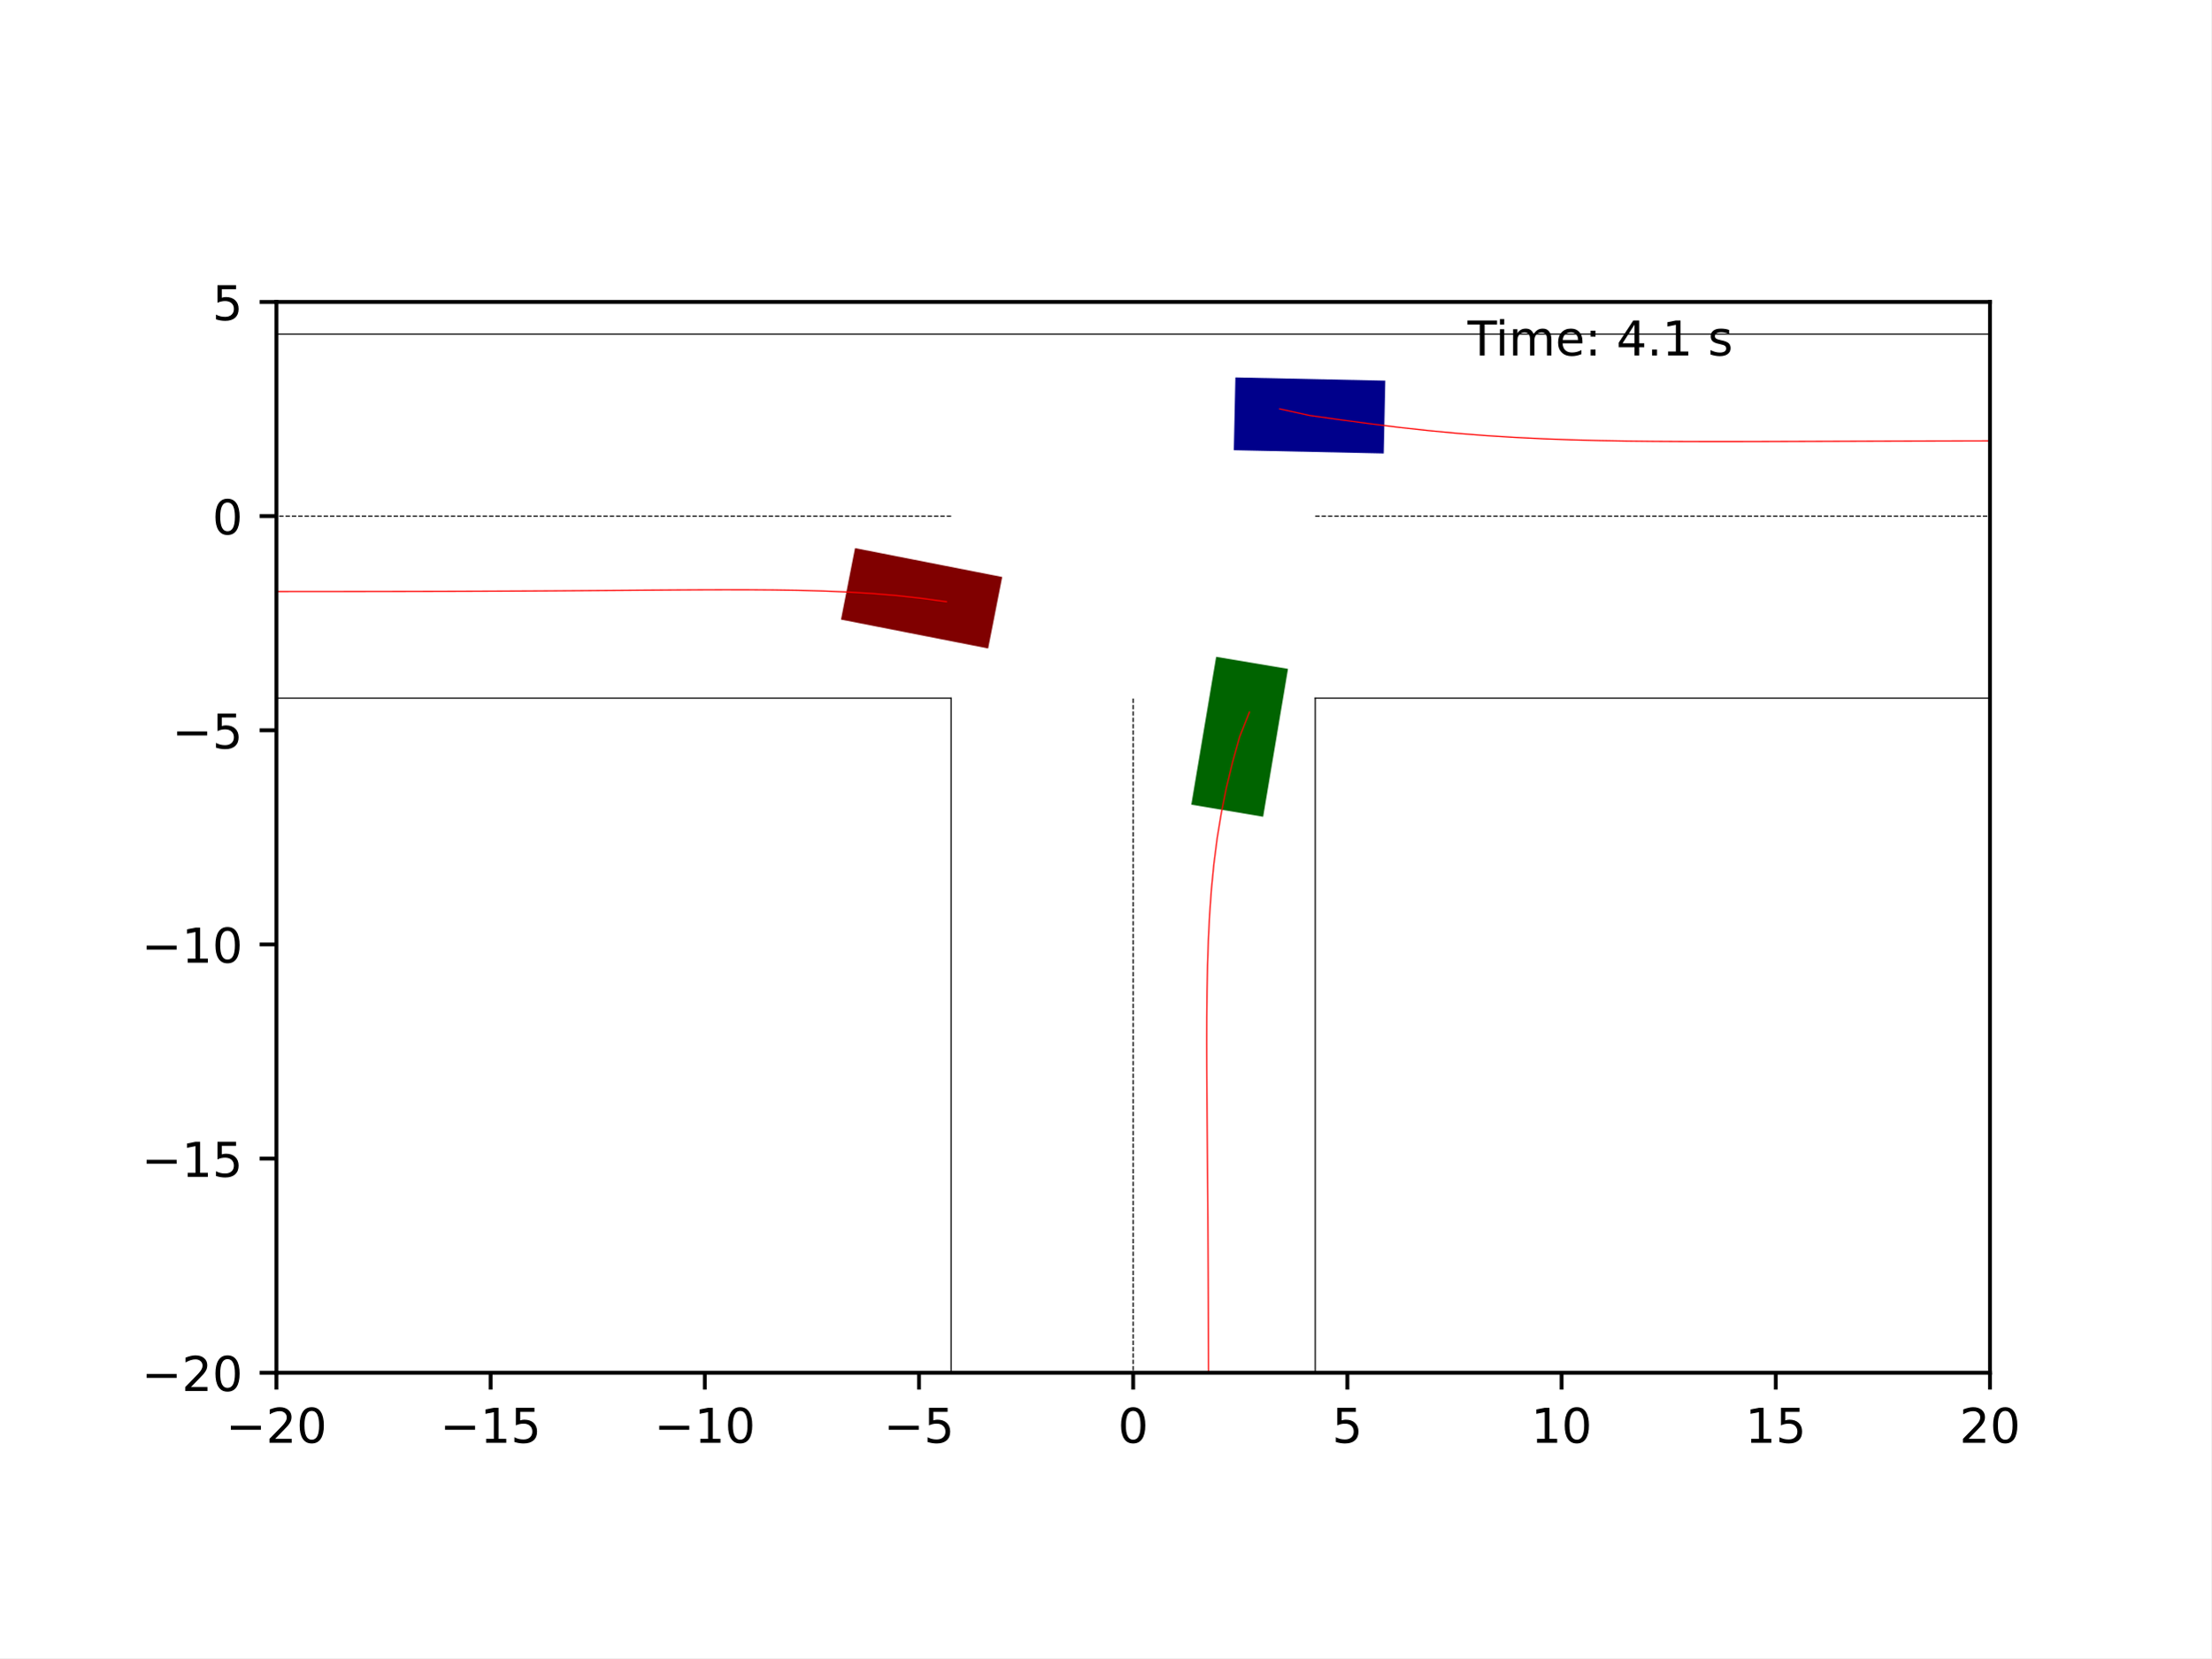
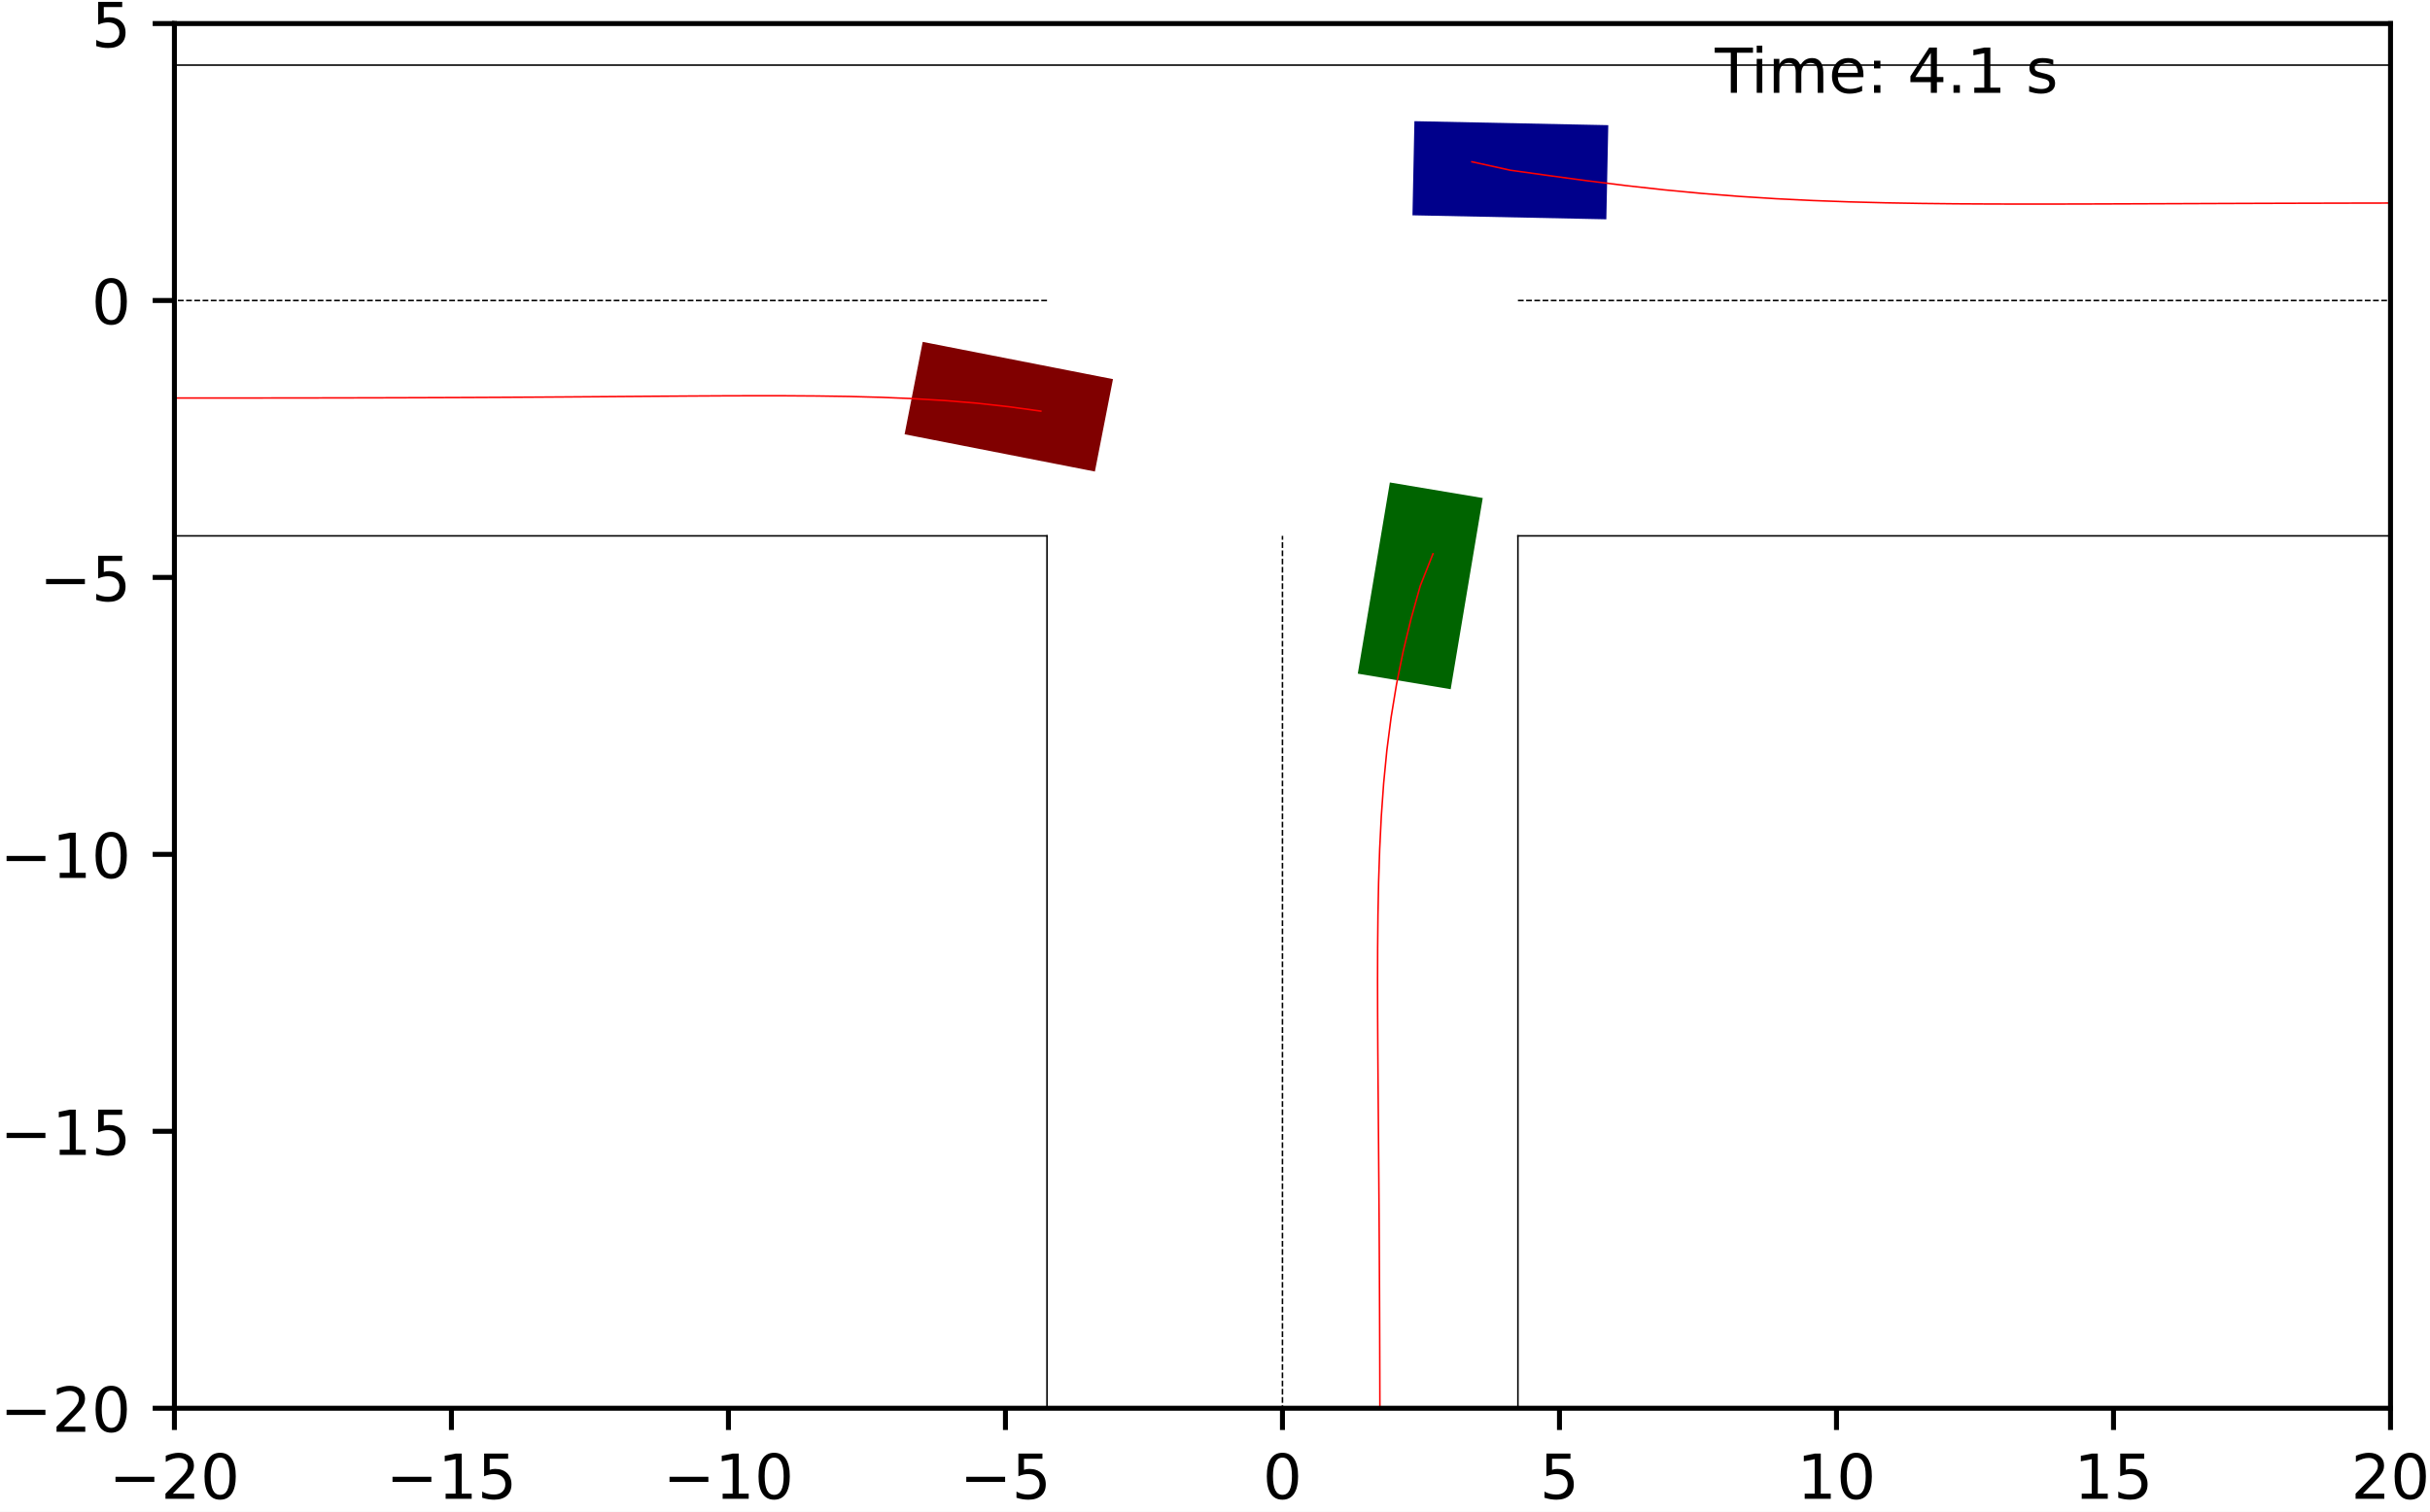
- <svg xmlns="http://www.w3.org/2000/svg" xmlns:xlink="http://www.w3.org/1999/xlink" width="460.8pt" height="345.6pt" viewBox="0 0 460.8 345.6" version="1.1">
+ <svg xmlns="http://www.w3.org/2000/svg" xmlns:xlink="http://www.w3.org/1999/xlink" width="391.587pt" height="243.677pt" viewBox="0 0 391.587 243.677" version="1.1">
  <defs>
    <style type="text/css">*{stroke-linejoin: round; stroke-linecap: butt}</style>
  </defs>
  <g id="figure_1">
    <g id="patch_1">
-       <path d="M 0 345.6  L 460.8 345.6  L 460.8 0  L 0 0  z " style="fill: #ffffff" />
+       <path d="M 0 243.677  L 391.587 243.677  L 391.587 0  L 0 0  z " style="fill: #ffffff" />
    </g>
    <g id="axes_1">
      <g id="patch_2">
-         <path d="M 57.6 286.128  L 414.72 286.128  L 414.72 62.928  L 57.6 62.928  z " style="fill: #ffffff" />
+         <path d="M 28.105 226.999  L 385.225 226.999  L 385.225 3.799  L 28.105 3.799  z " style="fill: #ffffff" />
      </g>
      <g id="patch_3">
-         <path d="M 257.133 93.837  L 288.373 94.51  L 288.7 79.336  L 257.459 78.663  z " clip-path="url(#pa832647e07)" style="fill: #00008b" />
+         <path d="M 227.615 34.706  L 258.856 35.35  L 259.169 20.176  L 227.928 19.532  z " clip-path="url(#p2d4be4bbb4)" style="fill: #00008b" />
      </g>
      <g id="patch_4">
-         <path d="M 208.855 120.261  L 178.192 114.242  L 175.268 129.135  L 205.931 135.155  z " clip-path="url(#pa832647e07)" style="fill: #800000" />
+         <path d="M 179.355 61.114  L 148.689 55.11  L 145.773 70.005  L 176.438 76.009  z " clip-path="url(#p2d4be4bbb4)" style="fill: #800000" />
      </g>
      <g id="patch_5">
-         <path d="M 253.453 136.9  L 248.274 167.716  L 263.242 170.231  L 268.42 139.415  z " clip-path="url(#pa832647e07)" style="fill: #006400" />
+         <path d="M 223.971 77.769  L 218.805 108.587  L 233.773 111.096  L 238.94 80.278  z " clip-path="url(#p2d4be4bbb4)" style="fill: #006400" />
      </g>
      <g id="matplotlib.axis_1">
        <g id="xtick_1">
          <g id="line2d_1">
            <defs>
-               <path id="m15d85f6eae" d="M 0 0  L 0 3.5  " style="stroke: #000000; stroke-width: 0.8" />
+               <path id="m1cc9a3cfdf" d="M 0 0  L 0 3.5  " style="stroke: #000000; stroke-width: 0.8" />
            </defs>
            <g>
-               <use xlink:href="#m15d85f6eae" x="57.6" y="286.128" style="stroke: #000000; stroke-width: 0.8" />
+               <use xlink:href="#m1cc9a3cfdf" x="28.105" y="226.999" style="stroke: #000000; stroke-width: 0.8" />
            </g>
          </g>
          <g id="text_1">
-             <g transform="translate(47.04766 300.7264) scale(0.1 -0.1)">
+             <g transform="translate(17.55234 241.5977) scale(0.1 -0.1)">
              <defs>
                <path id="DejaVuSans-2212" d="M 678 2272  L 4684 2272  L 4684 1741  L 678 1741  L 678 2272  z " transform="scale(0.015625)" />
                <path id="DejaVuSans-32" d="M 1228 531  L 3431 531  L 3431 0  L 469 0  L 469 531  Q 828 903 1448 1529  Q 2069 2156 2228 2338  Q 2531 2678 2651 2914  Q 2772 3150 2772 3378  Q 2772 3750 2511 3984  Q 2250 4219 1831 4219  Q 1534 4219 1204 4116  Q 875 4013 500 3803  L 500 4441  Q 881 4594 1212 4672  Q 1544 4750 1819 4750  Q 2544 4750 2975 4387  Q 3406 4025 3406 3419  Q 3406 3131 3298 2873  Q 3191 2616 2906 2266  Q 2828 2175 2409 1742  Q 1991 1309 1228 531  z " transform="scale(0.015625)" />
                <path id="DejaVuSans-30" d="M 2034 4250  Q 1547 4250 1301 3770  Q 1056 3291 1056 2328  Q 1056 1369 1301 889  Q 1547 409 2034 409  Q 2525 409 2770 889  Q 3016 1369 3016 2328  Q 3016 3291 2770 3770  Q 2525 4250 2034 4250  z M 2034 4750  Q 2819 4750 3233 4129  Q 3647 3509 3647 2328  Q 3647 1150 3233 529  Q 2819 -91 2034 -91  Q 1250 -91 836 529  Q 422 1150 422 2328  Q 422 3509 836 4129  Q 1250 4750 2034 4750  z " transform="scale(0.015625)" />
              </defs>
              <use xlink:href="#DejaVuSans-2212" />
              <use xlink:href="#DejaVuSans-32" x="83.789" />
              <use xlink:href="#DejaVuSans-30" x="147.412" />
            </g>
          </g>
        </g>
        <g id="xtick_2">
          <g id="line2d_2">
            <g>
-               <use xlink:href="#m15d85f6eae" x="102.24" y="286.128" style="stroke: #000000; stroke-width: 0.8" />
+               <use xlink:href="#m1cc9a3cfdf" x="72.745" y="226.999" style="stroke: #000000; stroke-width: 0.8" />
            </g>
          </g>
          <g id="text_2">
-             <g transform="translate(91.68766 300.7264) scale(0.1 -0.1)">
+             <g transform="translate(62.19234 241.5977) scale(0.1 -0.1)">
              <defs>
                <path id="DejaVuSans-31" d="M 794 531  L 1825 531  L 1825 4091  L 703 3866  L 703 4441  L 1819 4666  L 2450 4666  L 2450 531  L 3481 531  L 3481 0  L 794 0  L 794 531  z " transform="scale(0.015625)" />
                <path id="DejaVuSans-35" d="M 691 4666  L 3169 4666  L 3169 4134  L 1269 4134  L 1269 2991  Q 1406 3038 1543 3061  Q 1681 3084 1819 3084  Q 2600 3084 3056 2656  Q 3513 2228 3513 1497  Q 3513 744 3044 326  Q 2575 -91 1722 -91  Q 1428 -91 1123 -41  Q 819 9 494 109  L 494 744  Q 775 591 1075 516  Q 1375 441 1709 441  Q 2250 441 2565 725  Q 2881 1009 2881 1497  Q 2881 1984 2565 2268  Q 2250 2553 1709 2553  Q 1456 2553 1204 2497  Q 953 2441 691 2322  L 691 4666  z " transform="scale(0.015625)" />
              </defs>
              <use xlink:href="#DejaVuSans-2212" />
              <use xlink:href="#DejaVuSans-31" x="83.789" />
              <use xlink:href="#DejaVuSans-35" x="147.412" />
            </g>
          </g>
        </g>
        <g id="xtick_3">
          <g id="line2d_3">
            <g>
-               <use xlink:href="#m15d85f6eae" x="146.88" y="286.128" style="stroke: #000000; stroke-width: 0.8" />
+               <use xlink:href="#m1cc9a3cfdf" x="117.385" y="226.999" style="stroke: #000000; stroke-width: 0.8" />
            </g>
          </g>
          <g id="text_3">
-             <g transform="translate(136.3277 300.7264) scale(0.1 -0.1)">
+             <g transform="translate(106.8323 241.5977) scale(0.1 -0.1)">
              <use xlink:href="#DejaVuSans-2212" />
              <use xlink:href="#DejaVuSans-31" x="83.789" />
              <use xlink:href="#DejaVuSans-30" x="147.412" />
            </g>
          </g>
        </g>
        <g id="xtick_4">
          <g id="line2d_4">
            <g>
-               <use xlink:href="#m15d85f6eae" x="191.52" y="286.128" style="stroke: #000000; stroke-width: 0.8" />
+               <use xlink:href="#m1cc9a3cfdf" x="162.025" y="226.999" style="stroke: #000000; stroke-width: 0.8" />
            </g>
          </g>
          <g id="text_4">
-             <g transform="translate(184.1489 300.7264) scale(0.1 -0.1)">
+             <g transform="translate(154.6536 241.5977) scale(0.1 -0.1)">
              <use xlink:href="#DejaVuSans-2212" />
              <use xlink:href="#DejaVuSans-35" x="83.789" />
            </g>
          </g>
        </g>
        <g id="xtick_5">
          <g id="line2d_5">
            <g>
-               <use xlink:href="#m15d85f6eae" x="236.16" y="286.128" style="stroke: #000000; stroke-width: 0.8" />
+               <use xlink:href="#m1cc9a3cfdf" x="206.665" y="226.999" style="stroke: #000000; stroke-width: 0.8" />
            </g>
          </g>
          <g id="text_5">
-             <g transform="translate(232.9787 300.7264) scale(0.1 -0.1)">
+             <g transform="translate(203.4834 241.5977) scale(0.1 -0.1)">
              <use xlink:href="#DejaVuSans-30" />
            </g>
          </g>
        </g>
        <g id="xtick_6">
          <g id="line2d_6">
            <g>
-               <use xlink:href="#m15d85f6eae" x="280.8" y="286.128" style="stroke: #000000; stroke-width: 0.8" />
+               <use xlink:href="#m1cc9a3cfdf" x="251.305" y="226.999" style="stroke: #000000; stroke-width: 0.8" />
            </g>
          </g>
          <g id="text_6">
-             <g transform="translate(277.6187 300.7264) scale(0.1 -0.1)">
+             <g transform="translate(248.1234 241.5977) scale(0.1 -0.1)">
              <use xlink:href="#DejaVuSans-35" />
            </g>
          </g>
        </g>
        <g id="xtick_7">
          <g id="line2d_7">
            <g>
-               <use xlink:href="#m15d85f6eae" x="325.44" y="286.128" style="stroke: #000000; stroke-width: 0.8" />
+               <use xlink:href="#m1cc9a3cfdf" x="295.945" y="226.999" style="stroke: #000000; stroke-width: 0.8" />
            </g>
          </g>
          <g id="text_7">
-             <g transform="translate(319.0775 300.7264) scale(0.1 -0.1)">
+             <g transform="translate(289.5822 241.5977) scale(0.1 -0.1)">
              <use xlink:href="#DejaVuSans-31" />
              <use xlink:href="#DejaVuSans-30" x="63.623" />
            </g>
          </g>
        </g>
        <g id="xtick_8">
          <g id="line2d_8">
            <g>
-               <use xlink:href="#m15d85f6eae" x="370.08" y="286.128" style="stroke: #000000; stroke-width: 0.8" />
+               <use xlink:href="#m1cc9a3cfdf" x="340.585" y="226.999" style="stroke: #000000; stroke-width: 0.8" />
            </g>
          </g>
          <g id="text_8">
-             <g transform="translate(363.7175 300.7264) scale(0.1 -0.1)">
+             <g transform="translate(334.2222 241.5977) scale(0.1 -0.1)">
              <use xlink:href="#DejaVuSans-31" />
              <use xlink:href="#DejaVuSans-35" x="63.623" />
            </g>
          </g>
        </g>
        <g id="xtick_9">
          <g id="line2d_9">
            <g>
-               <use xlink:href="#m15d85f6eae" x="414.72" y="286.128" style="stroke: #000000; stroke-width: 0.8" />
+               <use xlink:href="#m1cc9a3cfdf" x="385.225" y="226.999" style="stroke: #000000; stroke-width: 0.8" />
            </g>
          </g>
          <g id="text_9">
-             <g transform="translate(408.3575 300.7264) scale(0.1 -0.1)">
+             <g transform="translate(378.8622 241.5977) scale(0.1 -0.1)">
              <use xlink:href="#DejaVuSans-32" />
              <use xlink:href="#DejaVuSans-30" x="63.623" />
            </g>
          </g>
        </g>
      </g>
      <g id="matplotlib.axis_2">
        <g id="ytick_1">
          <g id="line2d_10">
            <defs>
-               <path id="m59a336fb8c" d="M 0 0  L -3.5 0  " style="stroke: #000000; stroke-width: 0.8" />
+               <path id="m8844f59a5a" d="M 0 0  L -3.5 0  " style="stroke: #000000; stroke-width: 0.8" />
            </defs>
            <g>
-               <use xlink:href="#m59a336fb8c" x="57.6" y="286.128" style="stroke: #000000; stroke-width: 0.8" />
+               <use xlink:href="#m8844f59a5a" x="28.105" y="226.999" style="stroke: #000000; stroke-width: 0.8" />
            </g>
          </g>
          <g id="text_10">
-             <g transform="translate(29.49531 289.9272) scale(0.1 -0.1)">
+             <g transform="translate(0 230.7984) scale(0.1 -0.1)">
              <use xlink:href="#DejaVuSans-2212" />
              <use xlink:href="#DejaVuSans-32" x="83.789" />
              <use xlink:href="#DejaVuSans-30" x="147.412" />
            </g>
          </g>
        </g>
        <g id="ytick_2">
          <g id="line2d_11">
            <g>
-               <use xlink:href="#m59a336fb8c" x="57.6" y="241.488" style="stroke: #000000; stroke-width: 0.8" />
+               <use xlink:href="#m8844f59a5a" x="28.105" y="182.359" style="stroke: #000000; stroke-width: 0.8" />
            </g>
          </g>
          <g id="text_11">
-             <g transform="translate(29.49531 245.2872) scale(0.1 -0.1)">
+             <g transform="translate(0 186.1584) scale(0.1 -0.1)">
              <use xlink:href="#DejaVuSans-2212" />
              <use xlink:href="#DejaVuSans-31" x="83.789" />
              <use xlink:href="#DejaVuSans-35" x="147.412" />
            </g>
          </g>
        </g>
        <g id="ytick_3">
          <g id="line2d_12">
            <g>
-               <use xlink:href="#m59a336fb8c" x="57.6" y="196.848" style="stroke: #000000; stroke-width: 0.8" />
+               <use xlink:href="#m8844f59a5a" x="28.105" y="137.719" style="stroke: #000000; stroke-width: 0.8" />
            </g>
          </g>
          <g id="text_12">
-             <g transform="translate(29.49531 200.6472) scale(0.1 -0.1)">
+             <g transform="translate(0 141.5184) scale(0.1 -0.1)">
              <use xlink:href="#DejaVuSans-2212" />
              <use xlink:href="#DejaVuSans-31" x="83.789" />
              <use xlink:href="#DejaVuSans-30" x="147.412" />
            </g>
          </g>
        </g>
        <g id="ytick_4">
          <g id="line2d_13">
            <g>
-               <use xlink:href="#m59a336fb8c" x="57.6" y="152.208" style="stroke: #000000; stroke-width: 0.8" />
+               <use xlink:href="#m8844f59a5a" x="28.105" y="93.079" style="stroke: #000000; stroke-width: 0.8" />
            </g>
          </g>
          <g id="text_13">
-             <g transform="translate(35.85781 156.0072) scale(0.1 -0.1)">
+             <g transform="translate(6.3625 96.87844) scale(0.1 -0.1)">
              <use xlink:href="#DejaVuSans-2212" />
              <use xlink:href="#DejaVuSans-35" x="83.789" />
            </g>
          </g>
        </g>
        <g id="ytick_5">
          <g id="line2d_14">
            <g>
-               <use xlink:href="#m59a336fb8c" x="57.6" y="107.568" style="stroke: #000000; stroke-width: 0.8" />
+               <use xlink:href="#m8844f59a5a" x="28.105" y="48.439" style="stroke: #000000; stroke-width: 0.8" />
            </g>
          </g>
          <g id="text_14">
-             <g transform="translate(44.2375 111.3672) scale(0.1 -0.1)">
+             <g transform="translate(14.74219 52.23844) scale(0.1 -0.1)">
              <use xlink:href="#DejaVuSans-30" />
            </g>
          </g>
        </g>
        <g id="ytick_6">
          <g id="line2d_15">
            <g>
-               <use xlink:href="#m59a336fb8c" x="57.6" y="62.928" style="stroke: #000000; stroke-width: 0.8" />
+               <use xlink:href="#m8844f59a5a" x="28.105" y="3.799" style="stroke: #000000; stroke-width: 0.8" />
            </g>
          </g>
          <g id="text_15">
-             <g transform="translate(44.2375 66.72722) scale(0.1 -0.1)">
+             <g transform="translate(14.74219 7.598438) scale(0.1 -0.1)">
              <use xlink:href="#DejaVuSans-35" />
            </g>
          </g>
        </g>
      </g>
      <g id="line2d_16">
-         <path d="M 274.104 346.6  L 274.104 145.512  " clip-path="url(#pa832647e07)" style="fill: none; stroke: #000000; stroke-width: 0.25; stroke-linecap: square" />
+         <path d="M 244.609 244.677  L 244.609 86.383  " clip-path="url(#p2d4be4bbb4)" style="fill: none; stroke: #000000; stroke-width: 0.25; stroke-linecap: square" />
      </g>
      <g id="line2d_17">
-         <path d="M 274.104 145.512  L 461.8 145.512  " clip-path="url(#pa832647e07)" style="fill: none; stroke: #000000; stroke-width: 0.25; stroke-linecap: square" />
+         <path d="M 244.609 86.383  L 392.587 86.383  " clip-path="url(#p2d4be4bbb4)" style="fill: none; stroke: #000000; stroke-width: 0.25; stroke-linecap: square" />
      </g>
      <g id="line2d_18">
-         <path d="M -1 69.624  L 461.8 69.624  " clip-path="url(#pa832647e07)" style="fill: none; stroke: #000000; stroke-width: 0.25; stroke-linecap: square" />
+         <path d="M -1 10.495  L 392.587 10.495  " clip-path="url(#p2d4be4bbb4)" style="fill: none; stroke: #000000; stroke-width: 0.25; stroke-linecap: square" />
      </g>
      <g id="line2d_19">
-         <path d="M 198.216 346.6  L 198.216 145.512  " clip-path="url(#pa832647e07)" style="fill: none; stroke: #000000; stroke-width: 0.25; stroke-linecap: square" />
+         <path d="M 168.721 244.677  L 168.721 86.383  " clip-path="url(#p2d4be4bbb4)" style="fill: none; stroke: #000000; stroke-width: 0.25; stroke-linecap: square" />
      </g>
      <g id="line2d_20">
-         <path d="M 198.216 145.512  L -1 145.512  " clip-path="url(#pa832647e07)" style="fill: none; stroke: #000000; stroke-width: 0.25; stroke-linecap: square" />
+         <path d="M 168.721 86.383  L -1 86.383  " clip-path="url(#p2d4be4bbb4)" style="fill: none; stroke: #000000; stroke-width: 0.25; stroke-linecap: square" />
      </g>
      <g id="line2d_21">
-         <path d="M 274.104 107.568  L 461.8 107.568  " clip-path="url(#pa832647e07)" style="fill: none; stroke-dasharray: 0.925,0.4; stroke-dashoffset: 0; stroke: #000000; stroke-width: 0.25" />
+         <path d="M 244.609 48.439  L 392.587 48.439  " clip-path="url(#p2d4be4bbb4)" style="fill: none; stroke-dasharray: 0.925,0.4; stroke-dashoffset: 0; stroke: #000000; stroke-width: 0.25" />
      </g>
      <g id="line2d_22">
-         <path d="M 198.216 107.568  L -1 107.568  " clip-path="url(#pa832647e07)" style="fill: none; stroke-dasharray: 0.925,0.4; stroke-dashoffset: 0; stroke: #000000; stroke-width: 0.25" />
+         <path d="M 168.721 48.439  L -1 48.439  " clip-path="url(#p2d4be4bbb4)" style="fill: none; stroke-dasharray: 0.925,0.4; stroke-dashoffset: 0; stroke: #000000; stroke-width: 0.25" />
      </g>
      <g id="line2d_23">
-         <path d="M 236.16 346.6  L 236.16 145.512  " clip-path="url(#pa832647e07)" style="fill: none; stroke-dasharray: 0.925,0.4; stroke-dashoffset: 0; stroke: #000000; stroke-width: 0.25" />
+         <path d="M 206.665 244.677  L 206.665 86.383  " clip-path="url(#p2d4be4bbb4)" style="fill: none; stroke-dasharray: 0.925,0.4; stroke-dashoffset: 0; stroke: #000000; stroke-width: 0.25" />
      </g>
      <g id="line2d_24">
-         <path d="M 266.705 85.219  L 272.916 86.587  L 279.18 87.462  L 285.402 88.299  L 291.578 89.066  L 297.706 89.742  L 303.782 90.317  L 309.803 90.789  L 315.768 91.165  L 321.676 91.454  L 327.528 91.668  L 333.327 91.821  L 339.074 91.923  L 344.774 91.986  L 350.429 92.02  L 356.045 92.033  L 361.625 92.032  L 367.173 92.021  L 372.694 92.004  L 378.19 91.985  L 383.666 91.966  L 389.124 91.947  L 394.568 91.929  L 400 91.914  L 405.423 91.901  L 410.839 91.89  L 416.249 91.88  L 421.655 91.872  L 427.059 91.865  L 432.461 91.859  L 437.862 91.853  " clip-path="url(#pa832647e07)" style="fill: none; stroke: #ff0000; stroke-width: 0.25; stroke-linecap: square" />
+         <path d="M 237.19 26.078  L 243.392 27.441  L 249.649 28.313  L 255.867 29.15  L 262.042 29.92  L 268.169 30.6  L 274.245 31.179  L 280.268 31.656  L 286.234 32.035  L 292.145 32.326  L 298 32.541  L 303.801 32.692  L 309.551 32.793  L 315.253 32.854  L 320.911 32.885  L 326.529 32.895  L 332.111 32.89  L 337.661 32.877  L 343.184 32.858  L 348.682 32.837  L 354.16 32.816  L 359.62 32.796  L 365.066 32.777  L 370.5 32.762  L 375.925 32.748  L 381.342 32.736  L 386.753 32.727  L 392.161 32.718  L 392.587 32.718  " clip-path="url(#p2d4be4bbb4)" style="fill: none; stroke: #ff0000; stroke-width: 0.25; stroke-linecap: square" />
      </g>
      <g id="line2d_25">
-         <path d="M 197.22 125.411  L 192.061 124.698  L 186.905 124.125  L 181.751 123.697  L 176.603 123.388  L 171.462 123.176  L 166.329 123.039  L 161.203 122.961  L 156.082 122.925  L 150.966 122.919  L 145.854 122.935  L 140.745 122.964  L 135.637 123  L 130.53 123.039  L 125.423 123.077  L 120.315 123.114  L 115.207 123.148  L 110.098 123.177  L 104.988 123.202  L 99.877 123.223  L 94.765 123.241  L 89.651 123.254  L 84.537 123.265  L 79.422 123.273  L 74.306 123.279  L 69.189 123.284  L 64.072 123.287  L 58.955 123.29  L 53.838 123.292  L 48.72 123.294  L 43.603 123.295  " clip-path="url(#pa832647e07)" style="fill: none; stroke: #ff0000; stroke-width: 0.25; stroke-linecap: square" />
+         <path d="M 167.723 66.269  L 162.564 65.559  L 157.407 64.989  L 152.253 64.563  L 147.106 64.256  L 141.965 64.045  L 136.832 63.909  L 131.706 63.831  L 126.586 63.796  L 121.471 63.791  L 116.359 63.807  L 111.249 63.836  L 106.141 63.872  L 101.034 63.91  L 95.927 63.949  L 90.82 63.986  L 85.712 64.019  L 80.603 64.049  L 75.493 64.074  L 70.382 64.095  L 65.27 64.112  L 60.156 64.126  L 55.042 64.136  L 49.927 64.145  L 44.811 64.151  L 39.694 64.155  L 34.577 64.159  L 29.46 64.161  L 24.343 64.163  L 19.225 64.165  L 14.108 64.167  " clip-path="url(#p2d4be4bbb4)" style="fill: none; stroke: #ff0000; stroke-width: 0.25; stroke-linecap: square" />
      </g>
      <g id="line2d_26">
-         <path d="M 260.398 148.404  L 258.347 153.565  L 256.869 158.858  L 255.593 164.154  L 254.524 169.455  L 253.657 174.761  L 252.977 180.07  L 252.463 185.38  L 252.087 190.69  L 251.825 196  L 251.653 201.31  L 251.55 206.622  L 251.498 211.938  L 251.485 217.259  L 251.497 222.587  L 251.526 227.922  L 251.564 233.265  L 251.607 238.616  L 251.65 243.976  L 251.691 249.344  L 251.729 254.72  L 251.762 260.104  L 251.791 265.494  L 251.814 270.89  L 251.834 276.291  L 251.85 281.696  L 251.863 287.105  L 251.874 292.517  L 251.883 297.93  L 251.891 303.345  L 251.899 308.76  " clip-path="url(#pa832647e07)" style="fill: none; stroke: #ff0000; stroke-width: 0.25; stroke-linecap: square" />
+         <path d="M 230.921 89.27  L 228.872 94.432  L 227.392 99.725  L 226.113 105.02  L 225.041 110.321  L 224.172 115.627  L 223.49 120.937  L 222.973 126.247  L 222.596 131.557  L 222.333 136.868  L 222.159 142.178  L 222.055 147.491  L 222.004 152.807  L 221.989 158.129  L 222.001 163.457  L 222.03 168.792  L 222.068 174.135  L 222.111 179.487  L 222.154 184.847  L 222.195 190.215  L 222.233 195.591  L 222.266 200.975  L 222.295 206.365  L 222.319 211.761  L 222.339 217.162  L 222.355 222.568  L 222.368 227.977  L 222.378 233.389  L 222.387 238.802  L 222.396 244.217  L 222.396 244.677  " clip-path="url(#p2d4be4bbb4)" style="fill: none; stroke: #ff0000; stroke-width: 0.25; stroke-linecap: square" />
      </g>
      <g id="patch_6">
-         <path d="M 57.6 286.128  L 57.6 62.928  " style="fill: none; stroke: #000000; stroke-width: 0.8; stroke-linejoin: miter; stroke-linecap: square" />
+         <path d="M 28.105 226.999  L 28.105 3.799  " style="fill: none; stroke: #000000; stroke-width: 0.8; stroke-linejoin: miter; stroke-linecap: square" />
      </g>
      <g id="patch_7">
-         <path d="M 414.72 286.128  L 414.72 62.928  " style="fill: none; stroke: #000000; stroke-width: 0.8; stroke-linejoin: miter; stroke-linecap: square" />
+         <path d="M 385.225 226.999  L 385.225 3.799  " style="fill: none; stroke: #000000; stroke-width: 0.8; stroke-linejoin: miter; stroke-linecap: square" />
      </g>
      <g id="patch_8">
-         <path d="M 57.6 286.128  L 414.72 286.128  " style="fill: none; stroke: #000000; stroke-width: 0.8; stroke-linejoin: miter; stroke-linecap: square" />
+         <path d="M 28.105 226.999  L 385.225 226.999  " style="fill: none; stroke: #000000; stroke-width: 0.8; stroke-linejoin: miter; stroke-linecap: square" />
      </g>
      <g id="patch_9">
-         <path d="M 57.6 62.928  L 414.72 62.928  " style="fill: none; stroke: #000000; stroke-width: 0.8; stroke-linejoin: miter; stroke-linecap: square" />
+         <path d="M 28.105 3.799  L 385.225 3.799  " style="fill: none; stroke: #000000; stroke-width: 0.8; stroke-linejoin: miter; stroke-linecap: square" />
      </g>
      <g id="text_16">
-         <g transform="translate(305.8473 74.088) scale(0.1 -0.1)">
+         <g transform="translate(276.352 14.95922) scale(0.1 -0.1)">
          <defs>
            <path id="DejaVuSans-54" d="M -19 4666  L 3928 4666  L 3928 4134  L 2272 4134  L 2272 0  L 1638 0  L 1638 4134  L -19 4134  L -19 4666  z " transform="scale(0.015625)" />
            <path id="DejaVuSans-69" d="M 603 3500  L 1178 3500  L 1178 0  L 603 0  L 603 3500  z M 603 4863  L 1178 4863  L 1178 4134  L 603 4134  L 603 4863  z " transform="scale(0.015625)" />
            <path id="DejaVuSans-6d" d="M 3328 2828  Q 3544 3216 3844 3400  Q 4144 3584 4550 3584  Q 5097 3584 5394 3201  Q 5691 2819 5691 2113  L 5691 0  L 5113 0  L 5113 2094  Q 5113 2597 4934 2840  Q 4756 3084 4391 3084  Q 3944 3084 3684 2787  Q 3425 2491 3425 1978  L 3425 0  L 2847 0  L 2847 2094  Q 2847 2600 2669 2842  Q 2491 3084 2119 3084  Q 1678 3084 1418 2786  Q 1159 2488 1159 1978  L 1159 0  L 581 0  L 581 3500  L 1159 3500  L 1159 2956  Q 1356 3278 1631 3431  Q 1906 3584 2284 3584  Q 2666 3584 2933 3390  Q 3200 3197 3328 2828  z " transform="scale(0.015625)" />
            <path id="DejaVuSans-65" d="M 3597 1894  L 3597 1613  L 953 1613  Q 991 1019 1311 708  Q 1631 397 2203 397  Q 2534 397 2845 478  Q 3156 559 3463 722  L 3463 178  Q 3153 47 2828 -22  Q 2503 -91 2169 -91  Q 1331 -91 842 396  Q 353 884 353 1716  Q 353 2575 817 3079  Q 1281 3584 2069 3584  Q 2775 3584 3186 3129  Q 3597 2675 3597 1894  z M 3022 2063  Q 3016 2534 2758 2815  Q 2500 3097 2075 3097  Q 1594 3097 1305 2825  Q 1016 2553 972 2059  L 3022 2063  z " transform="scale(0.015625)" />
            <path id="DejaVuSans-3a" d="M 750 794  L 1409 794  L 1409 0  L 750 0  L 750 794  z M 750 3309  L 1409 3309  L 1409 2516  L 750 2516  L 750 3309  z " transform="scale(0.015625)" />
            <path id="DejaVuSans-20" transform="scale(0.015625)" />
            <path id="DejaVuSans-34" d="M 2419 4116  L 825 1625  L 2419 1625  L 2419 4116  z M 2253 4666  L 3047 4666  L 3047 1625  L 3713 1625  L 3713 1100  L 3047 1100  L 3047 0  L 2419 0  L 2419 1100  L 313 1100  L 313 1709  L 2253 4666  z " transform="scale(0.015625)" />
            <path id="DejaVuSans-2e" d="M 684 794  L 1344 794  L 1344 0  L 684 0  L 684 794  z " transform="scale(0.015625)" />
            <path id="DejaVuSans-73" d="M 2834 3397  L 2834 2853  Q 2591 2978 2328 3040  Q 2066 3103 1784 3103  Q 1356 3103 1142 2972  Q 928 2841 928 2578  Q 928 2378 1081 2264  Q 1234 2150 1697 2047  L 1894 2003  Q 2506 1872 2764 1633  Q 3022 1394 3022 966  Q 3022 478 2636 193  Q 2250 -91 1575 -91  Q 1294 -91 989 -36  Q 684 19 347 128  L 347 722  Q 666 556 975 473  Q 1284 391 1588 391  Q 1994 391 2212 530  Q 2431 669 2431 922  Q 2431 1156 2273 1281  Q 2116 1406 1581 1522  L 1381 1569  Q 847 1681 609 1914  Q 372 2147 372 2553  Q 372 3047 722 3315  Q 1072 3584 1716 3584  Q 2034 3584 2315 3537  Q 2597 3491 2834 3397  z " transform="scale(0.015625)" />
          </defs>
          <use xlink:href="#DejaVuSans-54" />
          <use xlink:href="#DejaVuSans-69" x="57.959" />
          <use xlink:href="#DejaVuSans-6d" x="85.742" />
          <use xlink:href="#DejaVuSans-65" x="183.154" />
          <use xlink:href="#DejaVuSans-3a" x="244.678" />
          <use xlink:href="#DejaVuSans-20" x="278.369" />
          <use xlink:href="#DejaVuSans-34" x="310.156" />
          <use xlink:href="#DejaVuSans-2e" x="373.779" />
          <use xlink:href="#DejaVuSans-31" x="405.566" />
          <use xlink:href="#DejaVuSans-20" x="469.189" />
          <use xlink:href="#DejaVuSans-73" x="500.977" />
        </g>
      </g>
    </g>
  </g>
  <defs>
-     <clipPath id="pa832647e07">
-       <rect x="57.6" y="62.928" width="357.12" height="223.2" />
+     <clipPath id="p2d4be4bbb4">
+       <rect x="28.105" y="3.799" width="357.12" height="223.2" />
    </clipPath>
  </defs>
</svg>
